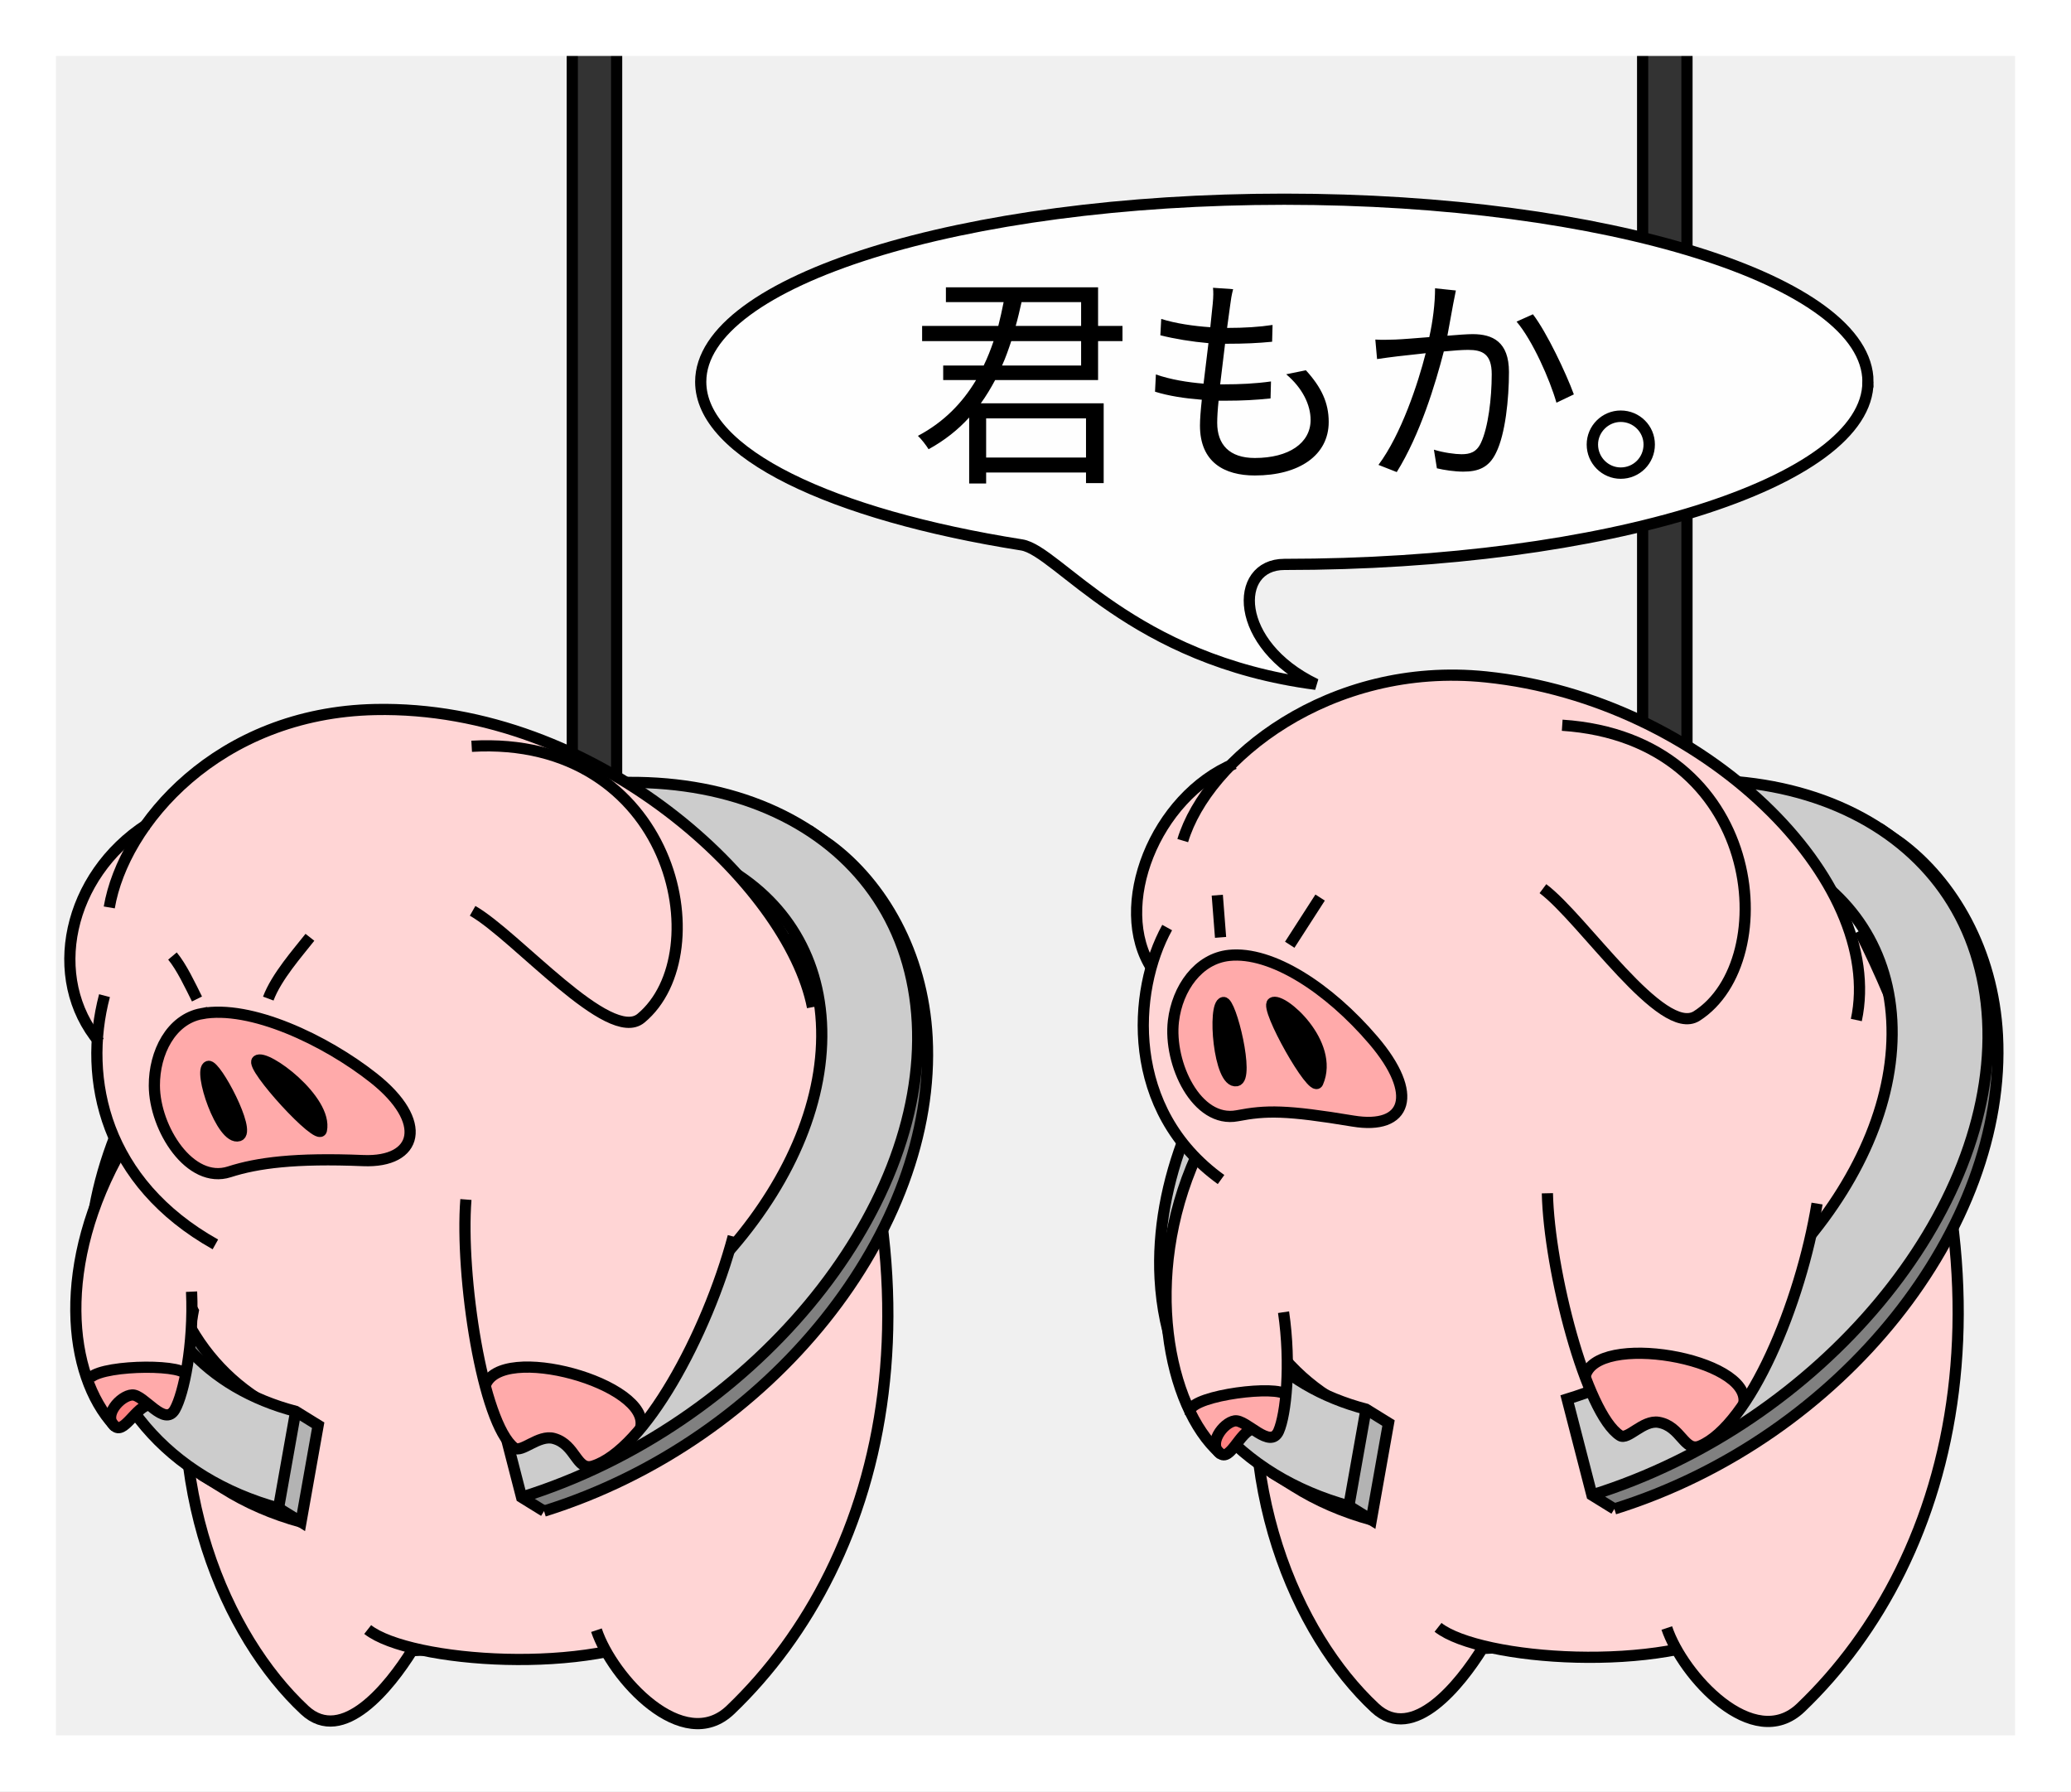
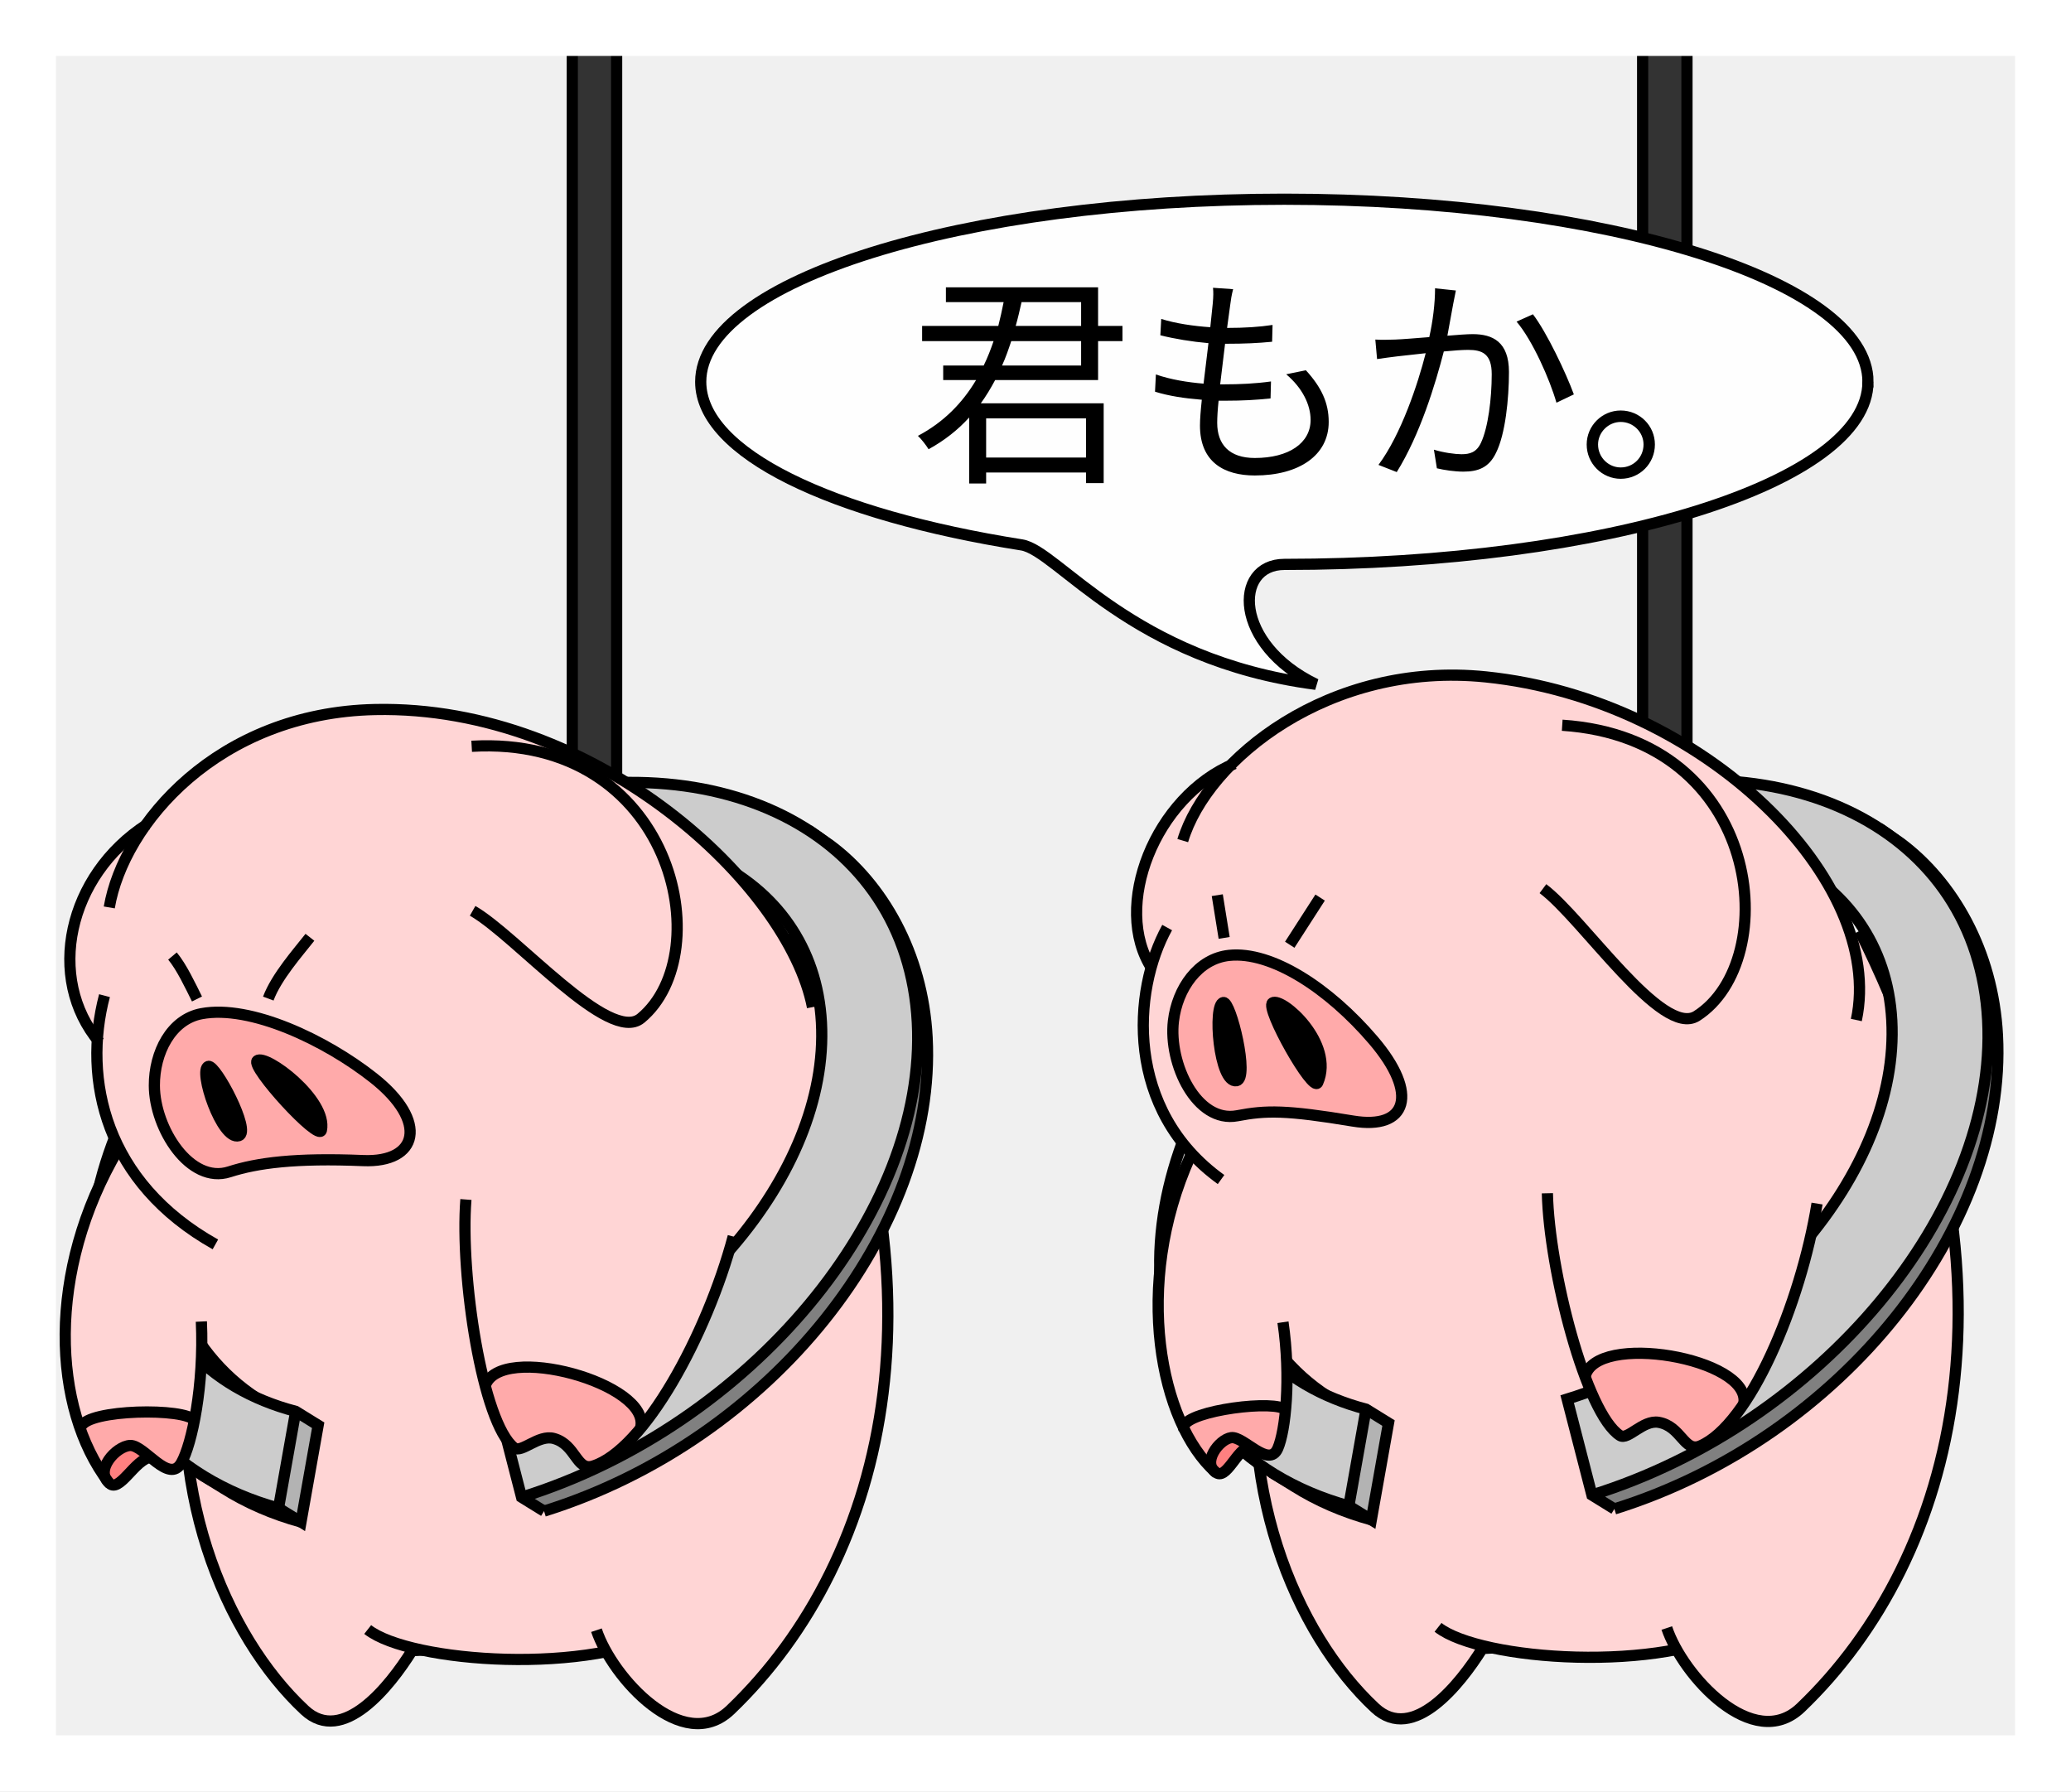
<svg xmlns="http://www.w3.org/2000/svg" width="370" height="320" id="svg3172" version="1.1">
  <defs id="defs3174" />
  <g id="layer1" transform="translate(0,-732.3622)" style="display:none">
    <path style="fill:none;stroke:#0000ff;stroke-width:1px;stroke-linecap:butt;stroke-linejoin:miter;stroke-opacity:1;display:inline" d="M 10,1042.362 360,742.362" id="path3025" />
    <path style="fill:none;stroke:#0000ff;stroke-width:1px;stroke-linecap:butt;stroke-linejoin:miter;stroke-opacity:1;display:inline" d="M 10,742.362 360,1042.362" id="path3027" />
    <path style="fill:none;stroke:#ff0000;stroke-width:1px;stroke-linecap:butt;stroke-linejoin:miter;stroke-opacity:1;display:inline" d="m 10,732.362 0,320" id="path3006" />
    <path style="fill:none;stroke:#ff0000;stroke-width:1px;stroke-linecap:butt;stroke-linejoin:miter;stroke-opacity:1;display:inline" d="m 360,732.362 0,320" id="path3010" />
    <path style="fill:none;stroke:#ff0000;stroke-width:1px;stroke-linecap:butt;stroke-linejoin:miter;stroke-opacity:1;display:inline" d="m 0,742.362 370,3e-5" id="path3016" />
    <path style="fill:none;stroke:#ff0000;stroke-width:1px;stroke-linecap:butt;stroke-linejoin:miter;stroke-opacity:1;display:inline" d="m 0,1042.362 370,0" id="path3018" />
  </g>
  <g id="layer3" style="display:inline">
    <g transform="matrix(0.5661606,-0.056118,0.056118,0.5661606,-544.1547,280.2967)" style="stroke-width:3.515;display:inline" id="g9145-5">
      <path id="path3536-4-1-7-2-8" d="m 1412.545,165.083 c -8.044,10.417 -24.571,27.525 -35.385,15.238 -22.455,-25.515 -38.11,-74.74 -22.457,-128.173 l -14.735,-45.205 210.536,-43.534 -71.906,204.721 z" style="fill:#ffd5d5;stroke:#000000;stroke-width:3.515;stroke-linecap:butt;stroke-linejoin:miter;stroke-opacity:1;display:inline" />
      <path id="path8790-4-2" d="m 1494.69,166.275 c -26.657,12.296 -83.17,2.51 -95.343,-9.179" style="fill:#ffd5d5;stroke:#000000;stroke-width:3.515;stroke-linecap:butt;stroke-linejoin:miter;stroke-opacity:1;display:inline" />
      <path style="fill:#ffd5d5;stroke:#000000;stroke-width:3.515;stroke-linecap:butt;stroke-linejoin:miter;stroke-opacity:1;display:inline" d="m 1552.648,-47.464 c 42.987,112.236 11.273,198.819 -42.42,240.889 -16.243,12.727 -35.917,-13.667 -39.421,-29.035" id="path8717-6-5" />
    </g>
    <g id="g10494" transform="matrix(1.238762,0,0,1.238762,-2.478556,37.51485)" style="stroke-width:1.615">
      <rect y="-157.221" x="238.905" height="243.096" width="6.397" id="rect10483" style="fill:#333333;fill-opacity:1;stroke:#000000;stroke-width:1.615;stroke-linecap:round;stroke-miterlimit:4;stroke-opacity:1;stroke-dasharray:none;stroke-dashoffset:0" />
      <path id="path9595-6-4" d="m 272.932,89.089 3.252,2.276 c 7.789,5.622 13.225,15.411 13.863,27.646 1.437,27.534 -22.29,58.007 -55.249,68.288 l -3.035,-1.932 -0.534,-11.908 c 27.05,-8.39 48.01,-32.842 46.817,-54.616 -1.194,-21.774 -24.09,-32.624 -51.139,-24.234 -27.05,8.39 -48.192,31.014 -46.998,52.788 0.723,13.18 9.579,24.186 22.314,27.516 l -2.479,13.955 c -4.093,-1.123 -7.846,-2.754 -11.172,-4.85 l -3.24,-2.003 -12.812,-25.957 c -1.436,-27.534 24.118,-58.188 57.078,-68.469 z" style="fill:#808080;stroke:none;display:inline" />
      <path id="path9599-1" d="m 199.777,188.889 c -4.093,-1.123 -7.846,-2.754 -11.172,-4.85 l -3.24,-2.003" style="fill:none;stroke:#000000;stroke-width:1.615;display:inline" />
      <path id="path9597-6" d="m 172.552,156.079 c -1.436,-27.534 24.118,-58.188 57.077,-68.469" style="fill:none;stroke:#0000ff;stroke-width:1.615;display:inline" />
      <path id="path9595-1" d="m 202.255,174.933 c -12.735,-3.33 -21.591,-14.336 -22.314,-27.516 -1.194,-21.774 19.948,-44.398 46.998,-52.788 27.05,-8.39 49.946,2.46 51.139,24.234 1.194,21.774 -19.767,46.226 -46.817,54.616" style="fill:none;stroke:#000000;stroke-width:1.615;display:inline" />
      <path id="path9593-6" d="m 272.966,89.109 3.156,2.184 c 7.453,5.546 13.321,15.503 13.959,27.737 1.437,27.534 -22.29,58.007 -55.249,68.288" style="fill:none;stroke:#000000;stroke-width:1.615;display:inline" />
      <path id="path9528-3-3" d="m 227.98,171.451 c 27.05,-8.39 48.01,-32.842 46.817,-54.616 -1.194,-21.774 -24.09,-32.624 -51.139,-24.234 -27.05,8.39 -48.01,32.842 -46.817,54.616 0.723,13.18 9.398,22.358 22.132,25.688 l -2.479,13.955 c -15.666,-4.298 -26.35,-16.041 -27.225,-32.81 -1.437,-27.534 24.118,-58.188 57.077,-68.469 32.96,-10.281 60.843,3.706 62.279,31.239 1.437,27.534 -24.118,58.188 -57.077,68.469 z" style="fill:#cccccc;stroke:none;display:inline" />
      <path id="path9528-6-3" d="m 199.769,188.891 2.479,-13.955 -3.241,-2.004 -2.479,13.955 z" style="fill:#b3b3b3;stroke:none;display:inline" />
      <path id="path9528-5" d="m 234.832,187.319 -3.241,-2.004 -3.569,-13.839 c 27.05,-8.39 48.01,-32.842 46.817,-54.616 -1.194,-21.774 -24.09,-32.624 -51.139,-24.234 -27.05,8.39 -48.01,32.842 -46.817,54.616 0.723,13.18 9.398,22.358 22.132,25.688 l 3.241,2.004 -2.479,13.955 -3.241,-2.004 c -15.666,-4.298 -26.35,-16.041 -27.225,-32.81 -1.436,-27.534 24.118,-58.188 57.077,-68.469 32.96,-10.281 60.843,3.706 62.279,31.239 1.436,27.534 -24.118,58.188 -57.077,68.469" style="fill:none;stroke:#000000;stroke-width:1.615;display:inline" />
      <path id="path8830-0-1-53" d="m 199.015,172.929 -2.479,13.955" style="fill:#800080;stroke:#000000;stroke-width:1.615;display:inline" />
    </g>
-     <g id="g3426">
-       <path id="path9282-8-8" d="m 213.402,207.081 c -9.784,21.714 -4.633,44.502 4.676,52.764 -2.412,-1.561 0.497,-5.529 2.575,-5.837 2.081,-0.308 6.12,5.131 7.842,1.822 1.632,-3.136 2.265,-12.648 0.878,-21.236 l -5.235,-26.363 z" style="fill:#ffd5d5;stroke:none;display:inline" />
-       <path id="path5089-8-1-0-0-2-3-7-1-2" d="m 218.005,259.752 c -2.501,-1.635 0.408,-5.604 2.486,-5.911 2.081,-0.308 5.862,4.984 7.842,1.822 1.137,-1.816 1.287,-6.655 1.287,-6.655 -3.009,-1.391 -18.17,0.629 -17.058,3.425 1.156,2.161 3.627,6.457 5.442,7.319 z" style="fill:#ffaaaa;stroke:none;display:inline" />
-       <path id="path9282-6-5" d="m 223.745,255.316 c 0,0 -1.852,-1.742 -3.304,-1.433 -2.055,0.437 -4.874,4.113 -2.575,5.837 1.896,1.422 3.485,-4.017 5.879,-4.403 z" style="fill:#ff8080;stroke:none;display:inline" />
-       <path id="path9282-3" d="m 213.726,206.516 c -9.784,21.714 -5.013,44.883 4.206,53.07 1.858,1.65 3.573,-3.942 5.968,-4.329" style="fill:none;stroke:#000000;stroke-width:2;stroke-linecap:butt;stroke-linejoin:miter;stroke-opacity:1;display:inline" />
-       <path id="path5089-8-1-0-0-2-3-7-6" d="m 218.11,259.736 c -2.501,-1.635 0.408,-5.604 2.486,-5.911 2.081,-0.308 6.331,5.233 7.842,1.822 1.296,-2.925 2.256,-11.846 0.878,-21.236" style="fill:none;stroke:#000000;stroke-width:2;stroke-linecap:butt;stroke-linejoin:miter;stroke-opacity:1;display:inline" />
-       <path id="path5111-7-6-1-2-8-1-9-7-1" d="m 229.361,248.894 c -3.009,-1.391 -17.804,0.726 -16.692,3.523" style="fill:none;stroke:#000000;stroke-width:2;stroke-linecap:butt;stroke-linejoin:miter;stroke-opacity:1;display:inline" />
+     <g id="g3208">
+       <path id="path9282-8-8" d="m 212.31,207.178 c -10.392,23.062 -4.92,47.265 4.966,56.04 -2.562,-1.658 0.527,-5.872 2.735,-6.199 2.21,-0.327 6.5,5.45 8.329,1.935 1.733,-3.331 2.406,-13.434 0.933,-22.555 l -5.56,-28 z" style="fill:#ffd5d5;stroke:none;display:inline" />
+       <path id="path5089-8-1-0-0-2-3-7-1-2" d="m 217.198,263.119 c -2.656,-1.737 0.433,-5.952 2.641,-6.278 2.21,-0.327 6.226,5.293 8.329,1.935 1.208,-1.929 1.367,-7.068 1.367,-7.068 -3.196,-1.478 -19.298,0.668 -18.117,3.638 1.228,2.295 3.852,6.858 5.779,7.774 z" style="fill:#ffaaaa;stroke:none;display:inline" />
+       <path id="path9282-6-5" d="m 223.295,258.408 c 0,0 -1.967,-1.85 -3.509,-1.522 -2.183,0.464 -5.176,4.368 -2.735,6.199 2.013,1.51 3.701,-4.266 6.244,-4.677 z" style="fill:#ff8080;stroke:none;display:inline" />
+       <path id="path9282-3" d="m 212.654,206.579 c -10.392,23.062 -5.324,47.669 4.467,56.365 1.974,1.753 3.795,-4.187 6.338,-4.598" style="fill:none;stroke:#000000;stroke-width:2;stroke-linecap:butt;stroke-linejoin:miter;stroke-opacity:1;display:inline" />
+       <path id="path5089-8-1-0-0-2-3-7-6" d="m 217.311,263.102 c -2.656,-1.737 0.433,-5.952 2.641,-6.278 2.21,-0.327 6.724,5.557 8.329,1.935 1.377,-3.107 2.396,-12.581 0.933,-22.555" style="fill:none;stroke:#000000;stroke-width:2;stroke-linecap:butt;stroke-linejoin:miter;stroke-opacity:1;display:inline" />
+       <path id="path5111-7-6-1-2-8-1-9-7-1" d="m 229.259,251.588 c -3.196,-1.478 -18.909,0.771 -17.728,3.741" style="fill:none;stroke:#000000;stroke-width:2;stroke-linecap:butt;stroke-linejoin:miter;stroke-opacity:1;display:inline" />
      <path id="path5109-2-7-7-9-5-5-2-8" d="m 324.592,214.99 c -2.957,18.08 -12.088,39.568 -20.876,43.293 -2.851,1.208 -3.4,-3.529 -7.428,-4.214 -2.811,-0.478 -5.494,3.252 -6.896,2.364 -6.109,-3.866 -12.68,-29.635 -12.978,-43.284" style="fill:#ffd5d5;stroke:none;display:inline" />
      <path style="fill:#ffd5d5;stroke:none;display:inline" d="m 217.998,210.279 c -18.202,-13.389 -15.258,-30.124 -9.5,-44.506 l 2.784,-15.537 c 4.375,-14.519 26.219,-32.12 54.153,-29.241 39.234,4.043 68.71,32.627 66.184,61.101 z" id="path5093-4-2-4-9-8-1-3-6" />
      <path id="path5091-2-4-9-9-2-6-2" d="m 220.535,136.42 c -14.172,5.887 -21.978,25.558 -14.709,36.665" style="fill:#ffd5d5;stroke:#000000;stroke-width:2;stroke-linecap:butt;stroke-linejoin:miter;stroke-opacity:1;display:inline" />
      <path style="fill:none;stroke:#000000;stroke-width:2;stroke-linecap:butt;stroke-linejoin:miter;stroke-opacity:1;display:inline" d="m 211.306,150.163 c 4.375,-14.519 26.219,-32.12 54.153,-29.241 39.234,4.043 71.472,36.651 66.188,61.293" id="path9069-1" />
      <path id="path5093-4-2-4-9-8-1-4" d="m 208.522,165.699 c -6.265,11.336 -7.56,32.64 9.627,45.014" style="fill:none;stroke:#000000;stroke-width:2;stroke-linecap:butt;stroke-linejoin:miter;stroke-opacity:1;display:inline" />
-       <path id="path5095-5-3-8-6-2-8-6" d="m 217.476,159.914 0.587,7.541" style="fill:none;stroke:#000000;stroke-width:2;stroke-linecap:butt;stroke-linejoin:miter;stroke-opacity:1;display:inline" />
+       <path id="path5095-5-3-8-6-2-8-6" d="m 217.476,159.914 1.23,7.633" style="fill:none;stroke:#000000;stroke-width:2;stroke-linecap:butt;stroke-linejoin:miter;stroke-opacity:1;display:inline" />
      <path id="path5097-5-2-8-8-8-2-2" d="m 235.851,160.34 -5.429,8.429" style="fill:none;stroke:#000000;stroke-width:2;stroke-linecap:butt;stroke-linejoin:miter;stroke-opacity:1;display:inline" />
      <path id="path5099-1-2-2-3-9-1-9" d="m 279.102,129.557 c 35.979,2.364 39.425,42.108 24.038,51.935 -6.224,3.975 -20.284,-17.361 -27.484,-22.743" style="fill:none;stroke:#000000;stroke-width:2;stroke-linecap:butt;stroke-linejoin:miter;stroke-opacity:1;display:inline" />
      <path id="path5101-7-1-4-4-0-1-1" d="m 219.599,170.668 c 7.594,-0.793 17.806,5.851 25.756,15.159 8.252,9.662 6.003,16.04 -3.632,14.44 -11.974,-1.988 -15.508,-1.934 -20.681,-0.947 -7.238,1.38 -12.309,-9.296 -11.401,-16.92 0.698,-5.852 4.428,-11.154 9.958,-11.732 z" style="fill:#ffaaaa;stroke:#000000;stroke-width:2;stroke-linecap:butt;stroke-linejoin:miter;stroke-opacity:1;display:inline" />
      <path id="path5105-1-6-5-8-7-9-5" d="m 235.426,193.397 c -0.847,1.94 -9.456,-13.365 -8.078,-14.248 1.659,-1.064 11.132,7.256 8.078,14.248 z" style="fill:#000000;stroke:#000000;stroke-width:2;stroke-linecap:butt;stroke-linejoin:miter;stroke-opacity:1;display:inline" />
      <path id="path5107-1-8-5-4-8-7-0" d="m 218.569,179.084 c 1.332,-0.217 4.67,13.562 2.354,13.975 -3.169,0.565 -4.283,-13.662 -2.354,-13.975 z" style="fill:#000000;stroke:#000000;stroke-width:2;stroke-linecap:butt;stroke-linejoin:miter;stroke-opacity:1;display:inline" />
      <path id="path5111-7-6-1-2-8-2-6-3" d="m 311.494,250.85 c 1.157,-8.037 -26.606,-12.992 -28.435,-4.897 0,0 2.661,8.649 6.374,10.477 1.497,0.737 4.085,-2.843 6.896,-2.364 4.028,0.685 4.459,5.191 7.428,4.214 4.017,-1.322 7.737,-7.43 7.737,-7.43 z" style="fill:#ffaaaa;stroke:none;display:inline" />
      <path id="path5111-7-6-1-2-8-29-6" d="m 311.559,250.64 c 1.157,-8.037 -26.542,-12.798 -28.371,-4.703" style="fill:none;stroke:#000000;stroke-width:2;stroke-linecap:butt;stroke-linejoin:miter;stroke-opacity:1;display:inline" />
      <path id="path5109-2-7-7-9-5-5-4" d="m 324.631,215.005 c -2.957,18.08 -12.088,39.568 -20.876,43.293 -2.851,1.208 -3.4,-3.529 -7.428,-4.214 -2.811,-0.478 -5.494,3.252 -6.896,2.364 -6.109,-3.866 -12.68,-29.635 -12.978,-43.284" style="fill:none;stroke:#000000;stroke-width:2;stroke-linecap:butt;stroke-linejoin:miter;stroke-opacity:1;display:inline" />
    </g>
    <g transform="matrix(0.5661606,-0.056118,0.056118,0.5661606,-735.38,280.6868)" style="stroke-width:3.515;display:inline" id="g9145-5-1">
      <path id="path3536-4-1-7-2-8-7" d="m 1412.545,165.083 c -8.044,10.417 -24.571,27.525 -35.385,15.238 -22.455,-25.515 -38.11,-74.74 -22.457,-128.173 l -14.903,-34.464 210.704,-54.276 -71.906,204.721 z" style="fill:#ffd5d5;stroke:#000000;stroke-width:3.515;stroke-linecap:butt;stroke-linejoin:miter;stroke-opacity:1;display:inline" />
      <path id="path8790-4-2-4" d="m 1494.69,166.275 c -26.657,12.296 -83.17,2.51 -95.343,-9.179" style="fill:#ffd5d5;stroke:#000000;stroke-width:3.515;stroke-linecap:butt;stroke-linejoin:miter;stroke-opacity:1;display:inline" />
      <path style="fill:#ffd5d5;stroke:#000000;stroke-width:3.515;stroke-linecap:butt;stroke-linejoin:miter;stroke-opacity:1;display:inline" d="m 1552.648,-47.464 c 42.987,112.236 11.273,198.819 -42.42,240.889 -16.243,12.727 -35.917,-13.667 -39.421,-29.035" id="path8717-6-5-0" />
    </g>
    <g style="stroke-width:1.615;display:inline" id="g10494-9" transform="matrix(1.238762,0,0,1.238762,-193.7038,37.90494)">
      <rect y="-157.221" x="238.905" height="243.096" width="6.397" id="rect10483-4" style="fill:#333333;fill-opacity:1;stroke:#000000;stroke-width:1.615;stroke-linecap:round;stroke-miterlimit:4;stroke-opacity:1;stroke-dasharray:none;stroke-dashoffset:0" />
      <path id="path9595-6-4-8" d="m 272.932,89.089 3.252,2.276 c 7.789,5.622 13.225,15.411 13.863,27.646 1.437,27.534 -22.29,58.007 -55.249,68.288 l -3.035,-1.932 -0.534,-11.908 c 27.05,-8.39 48.01,-32.842 46.817,-54.616 -1.194,-21.774 -24.09,-32.624 -51.139,-24.234 -27.05,8.39 -48.192,31.014 -46.998,52.788 0.723,13.18 9.579,24.186 22.314,27.516 l -2.479,13.955 c -4.093,-1.123 -7.846,-2.754 -11.172,-4.85 l -3.24,-2.003 -12.812,-25.957 c -1.436,-27.534 24.118,-58.188 57.078,-68.469 z" style="fill:#808080;stroke:none;display:inline" />
      <path id="path9599-1-8" d="m 199.777,188.889 c -4.093,-1.123 -7.846,-2.754 -11.172,-4.85 l -3.24,-2.003" style="fill:none;stroke:#000000;stroke-width:1.615;display:inline" />
      <path id="path9597-6-2" d="m 172.552,156.079 c -1.436,-27.534 24.118,-58.188 57.077,-68.469" style="fill:none;stroke:#0000ff;stroke-width:1.615;display:inline" />
      <path id="path9595-1-4" d="m 202.255,174.933 c -12.735,-3.33 -21.591,-14.336 -22.314,-27.516 -1.194,-21.774 19.948,-44.398 46.998,-52.788 27.05,-8.39 49.946,2.46 51.139,24.234 1.194,21.774 -19.767,46.226 -46.817,54.616" style="fill:none;stroke:#000000;stroke-width:1.615;display:inline" />
      <path id="path9593-6-5" d="m 272.966,89.109 3.156,2.184 c 7.453,5.546 13.321,15.503 13.959,27.737 1.437,27.534 -22.29,58.007 -55.249,68.288" style="fill:none;stroke:#000000;stroke-width:1.615;display:inline" />
      <path id="path9528-3-3-5" d="m 227.98,171.451 c 27.05,-8.39 48.01,-32.842 46.817,-54.616 -1.194,-21.774 -24.09,-32.624 -51.139,-24.234 -27.05,8.39 -48.01,32.842 -46.817,54.616 0.723,13.18 9.398,22.358 22.132,25.688 l -2.479,13.955 c -15.666,-4.298 -26.35,-16.041 -27.225,-32.81 -1.437,-27.534 24.118,-58.188 57.077,-68.469 32.96,-10.281 60.843,3.706 62.279,31.239 1.437,27.534 -24.118,58.188 -57.077,68.469 z" style="fill:#cccccc;stroke:none;display:inline" />
      <path id="path9528-6-3-1" d="m 199.769,188.891 2.479,-13.955 -3.241,-2.004 -2.479,13.955 z" style="fill:#b3b3b3;stroke:none;display:inline" />
      <path id="path9528-5-7" d="m 234.832,187.319 -3.241,-2.004 -3.569,-13.839 c 27.05,-8.39 48.01,-32.842 46.817,-54.616 -1.194,-21.774 -24.09,-32.624 -51.139,-24.234 -27.05,8.39 -48.01,32.842 -46.817,54.616 0.723,13.18 9.398,22.358 22.132,25.688 l 3.241,2.004 -2.479,13.955 -3.241,-2.004 c -15.666,-4.298 -26.35,-16.041 -27.225,-32.81 -1.436,-27.534 24.118,-58.188 57.077,-68.469 32.96,-10.281 60.843,3.706 62.279,31.239 1.436,27.534 -24.118,58.188 -57.077,68.469" style="fill:none;stroke:#000000;stroke-width:1.615;display:inline" />
      <path id="path8830-0-1-53-1" d="m 199.015,172.929 -2.479,13.955" style="fill:#800080;stroke:#000000;stroke-width:1.615;display:inline" />
    </g>
-     <g transform="matrix(0.5689349,3.6210199e-4,-3.6210199e-4,0.5689349,-739.9814,199.6195)" style="stroke-width:3.515;display:inline" id="g9400-2-1">
-       <path id="path9282-8-8-5" d="m 1339.183,9.024 c -20.878,36.283 -17.266,71.289 -2.417,87.354 -3.949,-3.148 1.827,-9.585 5.516,-9.762 3.693,-0.178 9.816,10.037 13.401,4.547 3.398,-5.203 6.155,-21.73 5.218,-36.992 l 7.24,-23.883 z" style="fill:#ffd5d5;stroke:none;display:inline" />
-       <path id="path5089-8-1-0-0-2-3-7-1-2-2" d="m 1336.654,96.202 c -4.091,-3.294 1.685,-9.731 5.374,-9.908 3.693,-0.178 9.39,9.733 13.401,4.547 2.304,-2.979 3.406,-11.418 3.406,-11.418 -5.022,-2.955 -31.889,-2.05 -30.43,3.034 1.648,3.98 5.225,11.922 8.249,13.745 z" style="fill:#ffaaaa;stroke:none;display:inline" />
-       <path id="path9282-6-5-7" d="m 1347.463,89.439 c 0,0 -2.938,-3.367 -5.53,-3.079 -3.671,0.408 -9.238,6.348 -5.516,9.762 3.069,2.815 6.791,-6.421 11.046,-6.683 z" style="fill:#ff8080;stroke:none;display:inline" />
-       <path id="path9282-3-6" d="m 1339.116,8.692 c -20.878,36.283 -17.266,71.289 -2.559,87.208 2.964,3.209 6.934,-6.275 11.189,-6.537" style="fill:none;stroke:#000000;stroke-width:3.515;stroke-linecap:butt;stroke-linejoin:miter;stroke-opacity:1;display:inline" />
-       <path id="path5089-8-1-0-0-2-3-7-6-1" d="m 1336.841,96.192 c -4.091,-3.294 1.685,-9.731 5.374,-9.908 3.693,-0.178 10.166,10.25 13.401,4.547 2.775,-4.891 5.999,-20.328 5.218,-36.992" style="fill:none;stroke:#000000;stroke-width:3.515;stroke-linecap:butt;stroke-linejoin:miter;stroke-opacity:1;display:inline" />
-       <path id="path5111-7-6-1-2-8-1-9-7-1-4" d="m 1358.399,79.18 c -5.022,-2.955 -31.266,-1.816 -29.806,3.268" style="fill:none;stroke:#000000;stroke-width:3.515;stroke-linecap:butt;stroke-linejoin:miter;stroke-opacity:1;display:inline" />
-       <path id="path5109-2-7-7-9-5-5-2-8-2" d="m 1530.847,36.388 c -8.306,31.111 -28.004,67.113 -44.02,72.105 -5.196,1.619 -5.335,-6.761 -12.262,-8.658 -4.834,-1.324 -10.173,4.735 -12.472,2.94 -10.014,-7.821 -17.041,-54.033 -15.196,-77.958" style="fill:#ffd5d5;stroke:none;display:inline" />
-       <path style="fill:#ffd5d5;stroke:none;display:inline" d="m 1368.277,39.13 c -34.657,-19.397 -41.789,-51.748 -34.871,-78.083 l 1.48,-27.704 c 4.477,-26.275 34.106,-61.141 83.454,-62.191 69.309,-1.474 129.912,55.091 137.398,93.356 z" id="path5093-4-2-4-9-8-1-3-6-3" />
-       <path id="path5091-2-4-9-9-2-6-2-2" d="m 1346.729,-92.861 c -24.894,16.094 -31.822,48.274 -14.9,68.405" style="fill:#ffd5d5;stroke:#000000;stroke-width:3.515;stroke-linecap:butt;stroke-linejoin:miter;stroke-opacity:1;display:inline" />
-       <path style="fill:none;stroke:#000000;stroke-width:3.515;stroke-linecap:butt;stroke-linejoin:miter;stroke-opacity:1;display:inline" d="m 1334.911,-66.791 c 4.477,-26.275 34.106,-61.141 83.454,-62.191 69.309,-1.474 129.911,55.091 137.398,93.356" id="path9069-1-2" />
-       <path id="path5093-4-2-4-9-8-1-4-1" d="m 1333.432,-39.087 c -6.918,26.336 0.214,58.686 34.871,78.083" style="fill:none;stroke:#000000;stroke-width:3.515;stroke-linecap:butt;stroke-linejoin:miter;stroke-opacity:1;display:inline" />
-       <path id="path5095-5-3-8-6-2-8-6-6" d="m 1354.766,-51.543 c 2.835,3.365 5.673,9.391 7.709,13.483" style="fill:none;stroke:#000000;stroke-width:3.515;stroke-linecap:butt;stroke-linejoin:miter;stroke-opacity:1;display:inline" />
-       <path id="path5097-5-2-8-8-8-2-2-8" d="m 1397.927,-57.454 c -3.71,4.733 -10.498,12.38 -13.062,19.254" style="fill:none;stroke:#000000;stroke-width:3.515;stroke-linecap:butt;stroke-linejoin:miter;stroke-opacity:1;display:inline" />
-       <path id="path5099-1-2-2-3-9-1-9-5" d="m 1448.683,-117.462 c 63.267,-3.694 77.914,64.877 53.212,85.361 -9.992,8.285 -39.152,-25.874 -52.879,-33.696" style="fill:none;stroke:#000000;stroke-width:3.515;stroke-linecap:butt;stroke-linejoin:miter;stroke-opacity:1;display:inline" />
-       <path id="path5101-7-1-4-4-0-1-1-7" d="m 1363.927,-33.45 c 15.342,-2.867 38.857,8.219 53.972,20.126 17.543,13.82 13.955,26.672 -3.198,25.975 -21.317,-0.866 -33.223,0.713 -42.031,3.558 -12.324,3.98 -23.49,-13.54 -23.562,-27.034 -0.055,-10.358 5.212,-20.831 14.819,-22.626 z" style="fill:#ffaaaa;stroke:#000000;stroke-width:3.515;stroke-linecap:butt;stroke-linejoin:miter;stroke-opacity:1;display:inline" />
-       <path id="path5105-1-6-5-8-7-9-5-6" d="m 1401.57,3.128 c -0.76,3.643 -22.385,-19.985 -20.174,-21.824 2.663,-2.216 22.154,12.34 20.174,21.824 z" style="fill:#000000;stroke:#000000;stroke-width:3.515;stroke-linecap:butt;stroke-linejoin:miter;stroke-opacity:1;display:inline" />
-       <path id="path5107-1-8-5-4-8-7-0-1" d="m 1366.07,-16.903 c 2.277,-0.667 13.527,20.539 9.578,21.762 -5.405,1.674 -12.874,-20.796 -9.578,-21.762 z" style="fill:#000000;stroke:#000000;stroke-width:3.515;stroke-linecap:butt;stroke-linejoin:miter;stroke-opacity:1;display:inline" />
-       <path id="path5111-7-6-1-2-8-2-6-3-8" d="m 1501.72,96.84 c 3.417,-13.856 -44.284,-27.338 -48.887,-13.496 0,0 3.155,15.59 9.332,19.431 2.49,1.549 7.638,-4.264 12.471,-2.94 6.927,1.897 6.899,9.852 12.262,8.658 7.256,-1.615 14.821,-11.654 14.821,-11.654 z" style="fill:#ffaaaa;stroke:none;display:inline" />
-       <path id="path5111-7-6-1-2-8-29-6-9" d="m 1501.869,96.483 c 3.417,-13.856 -44.206,-26.987 -48.809,-13.145" style="fill:none;stroke:#000000;stroke-width:3.515;stroke-linecap:butt;stroke-linejoin:miter;stroke-opacity:1;display:inline" />
-       <path id="path5109-2-7-7-9-5-5-4-2" d="m 1530.912,36.421 c -8.306,31.111 -28.004,67.113 -44.02,72.105 -5.196,1.619 -5.335,-6.761 -12.262,-8.658 -4.834,-1.324 -10.173,4.735 -12.472,2.94 -10.014,-7.821 -17.041,-54.033 -15.196,-77.958" style="fill:none;stroke:#000000;stroke-width:3.515;stroke-linecap:butt;stroke-linejoin:miter;stroke-opacity:1;display:inline" />
+     <g id="g3166">
+       <path id="path9282-8-8-5" d="m 21.215,205.476 c -12.709,22.421 -11.817,48.658 -1.688,59.631 -2.694,-2.151 1.251,-6.542 3.77,-6.662 2.521,-0.12 6.696,6.856 9.146,3.11 2.322,-3.55 4.211,-14.831 3.578,-25.25 l 4.953,-16.301 z" style="fill:#ffd5d5;stroke:none;display:inline" />
+       <path id="path5089-8-1-0-0-2-3-7-1-2-2" d="m 19.45,264.987 c -2.791,-2.25 1.154,-6.642 3.673,-6.761 2.521,-0.12 6.406,6.649 9.146,3.11 1.574,-2.033 2.33,-7.793 2.33,-7.793 -3.427,-2.02 -21.249,-1.413 -20.254,2.058 1.123,2.718 3.042,8.141 5.106,9.387 z" style="fill:#ffaaaa;stroke:none;display:inline" />
+       <path id="path9282-6-5-7" d="m 26.832,260.375 c 0,0 -2.004,-2.3 -3.774,-2.105 -2.506,0.277 -6.309,4.33 -3.77,6.662 2.094,1.923 4.639,-4.381 7.544,-4.557 z" style="fill:#ff8080;stroke:none;display:inline" />
+       <path id="path9282-3-6" d="m 21.169,205.25 c -12.969,21.902 -11.817,46.319 -1.785,59.531 1.803,2.375 4.736,-4.281 7.641,-4.457" style="fill:none;stroke:#000000;stroke-width:2;stroke-linecap:butt;stroke-linejoin:miter;stroke-opacity:1;display:inline" />
+       <path id="path5089-8-1-0-0-2-3-7-6-1" d="m 19.578,264.98 c -2.791,-2.25 1.154,-6.642 3.673,-6.761 2.521,-0.12 6.935,7.001 9.146,3.11 1.896,-3.338 4.104,-13.875 3.578,-25.25" style="fill:none;stroke:#000000;stroke-width:2;stroke-linecap:butt;stroke-linejoin:miter;stroke-opacity:1;display:inline" />
+       <path id="path5111-7-6-1-2-8-1-9-7-1-4" d="m 34.302,253.376 c -3.427,-2.02 -20.823,-1.383 -19.829,2.088" style="fill:none;stroke:#000000;stroke-width:2;stroke-linecap:butt;stroke-linejoin:miter;stroke-opacity:1;display:inline" />
+       <path id="path5109-2-7-7-9-5-5-2-8-2" d="m 130.957,220.876 c -4.737,17.697 -15.957,38.173 -25.071,41.007 -2.956,0.919 -3.033,-3.849 -6.973,-4.93 -2.75,-0.755 -5.789,2.69 -7.097,1.668 -5.695,-4.453 -9.676,-30.748 -8.617,-44.359" style="fill:#ffd5d5;stroke:none;display:inline" />
+       <path style="fill:#ffd5d5;stroke:none;display:inline" d="M 38.465,222.377 C 18.754,211.329 14.708,192.921 18.654,177.94 l 0.852,-15.761 c 2.556,-14.947 19.426,-34.773 47.502,-35.352 39.433,-0.814 73.891,31.39 78.136,53.163 z" id="path5093-4-2-4-9-8-1-3-6-3" />
+       <path id="path5091-2-4-9-9-2-6-2-2" d="m 26.253,147.276 c -14.169,9.148 -18.122,27.453 -8.502,38.913" style="fill:#ffd5d5;stroke:#000000;stroke-width:2;stroke-linecap:butt;stroke-linejoin:miter;stroke-opacity:1;display:inline" />
+       <path style="fill:none;stroke:#000000;stroke-width:2;stroke-linecap:butt;stroke-linejoin:miter;stroke-opacity:1;display:inline" d="m 19.521,162.103 c 2.556,-14.947 19.426,-34.773 47.502,-35.352 39.433,-0.814 73.891,31.39 78.136,53.163" id="path9069-1-2" />
+       <path id="path5093-4-2-4-9-8-1-4-1" d="m 18.669,177.864 c -3.945,14.981 0.101,33.389 19.811,44.437" style="fill:none;stroke:#000000;stroke-width:2;stroke-linecap:butt;stroke-linejoin:miter;stroke-opacity:1;display:inline" />
+       <path id="path5095-5-3-8-6-2-8-6-6" d="m 30.811,170.786 c 1.612,1.916 3.224,5.345 4.381,7.673" style="fill:none;stroke:#000000;stroke-width:2;stroke-linecap:butt;stroke-linejoin:miter;stroke-opacity:1;display:inline" />
+       <path id="path5097-5-2-8-8-8-2-2-8" d="m 55.369,167.438 c -2.112,2.692 -5.977,7.04 -7.438,10.949" style="fill:none;stroke:#000000;stroke-width:2;stroke-linecap:butt;stroke-linejoin:miter;stroke-opacity:1;display:inline" />
+       <path id="path5099-1-2-2-3-9-1-9-5" d="m 84.268,133.316 c 35.996,-2.079 44.304,36.939 30.243,48.584 -5.688,4.71 -22.265,-14.735 -30.073,-19.19" style="fill:none;stroke:#000000;stroke-width:2;stroke-linecap:butt;stroke-linejoin:miter;stroke-opacity:1;display:inline" />
+       <path id="path5101-7-1-4-4-0-1-1-7" d="m 36.016,181.082 c 8.73,-1.626 22.104,4.69 30.699,11.47 9.976,7.869 7.93,15.18 -1.829,14.777 -12.128,-0.5 -18.902,0.394 -23.914,2.009 -7.013,2.26 -13.359,-7.712 -13.395,-15.389 -0.028,-5.893 2.973,-11.85 8.439,-12.867 z" style="fill:#ffaaaa;stroke:#000000;stroke-width:2;stroke-linecap:butt;stroke-linejoin:miter;stroke-opacity:1;display:inline" />
+       <path id="path5105-1-6-5-8-7-9-5-6" d="m 57.42,201.907 c -0.434,2.072 -12.728,-11.378 -11.47,-12.424 1.516,-1.26 12.6,7.029 11.47,12.424 z" style="fill:#000000;stroke:#000000;stroke-width:2;stroke-linecap:butt;stroke-linejoin:miter;stroke-opacity:1;display:inline" />
+       <path id="path5107-1-8-5-4-8-7-0-1" d="m 37.23,190.497 c 1.295,-0.379 7.689,11.69 5.441,12.385 -3.076,0.95 -7.317,-11.836 -5.441,-12.385 z" style="fill:#000000;stroke:#000000;stroke-width:2;stroke-linecap:butt;stroke-linejoin:miter;stroke-opacity:1;display:inline" />
+       <path id="path5111-7-6-1-2-8-2-6-3-8" d="m 114.364,255.259 c 1.949,-7.882 -25.185,-15.569 -27.809,-7.696 0,0 1.789,8.871 5.302,11.058 1.416,0.882 4.347,-2.423 7.096,-1.668 3.94,1.082 3.922,5.608 6.973,4.93 4.129,-0.916 8.437,-6.625 8.437,-6.625 z" style="fill:#ffaaaa;stroke:none;display:inline" />
+       <path id="path5111-7-6-1-2-8-29-6-9" d="m 114.449,255.056 c 1.949,-7.882 -25.14,-15.37 -27.764,-7.496" style="fill:none;stroke:#000000;stroke-width:2;stroke-linecap:butt;stroke-linejoin:miter;stroke-opacity:1;display:inline" />
+       <path id="path5109-2-7-7-9-5-5-4-2" d="m 130.995,220.895 c -4.737,17.697 -15.957,38.173 -25.071,41.007 -2.956,0.919 -3.033,-3.849 -6.973,-4.93 -2.75,-0.755 -5.789,2.69 -7.097,1.668 -5.695,-4.453 -9.676,-30.748 -8.617,-44.359" style="fill:none;stroke:#000000;stroke-width:2;stroke-linecap:butt;stroke-linejoin:miter;stroke-opacity:1;display:inline" />
    </g>
  </g>
  <g id="layer4" style="display:inline">
    <g transform="translate(47.16897,23.24483)" style="display:inline" id="g12657">
      <path id="path11956" d="m 286.557,44.962 c 0,18.015 -46.683,32.619 -104.269,32.619 -9.125,0 -9.109,14.304 5.639,21.419 C 154.897,94.714 141.847,75.122 135.37,74.099 101.35,68.728 78.02,57.697 78.02,44.962 c 0,-18.015 46.683,-32.619 104.269,-32.619 57.586,0 104.269,14.604 104.269,32.619 z" style="fill:#fefefe;fill-opacity:1;stroke:#000000;stroke-width:2" />
      <text id="text11959" y="59.854" x="115.419" style="font-size:40px;font-style:normal;font-weight:normal;line-height:125%;letter-spacing:0px;word-spacing:0px;writing-mode:lr-tb;fill:#000000;fill-opacity:1;stroke:none;font-family:Sans" xml:space="preserve">
        <tspan y="59.854" x="115.419" id="tspan11961">君もか。</tspan>
      </text>
    </g>
  </g>
  <g id="layer2">
    <path style="fill:#ffffff;stroke:none;display:inline" d="m 0,0 0,320 370,0 0,-320 -10,10 0,300 -350,0 0,-300 350,0 10,-10 z" id="path21072" />
  </g>
</svg>
